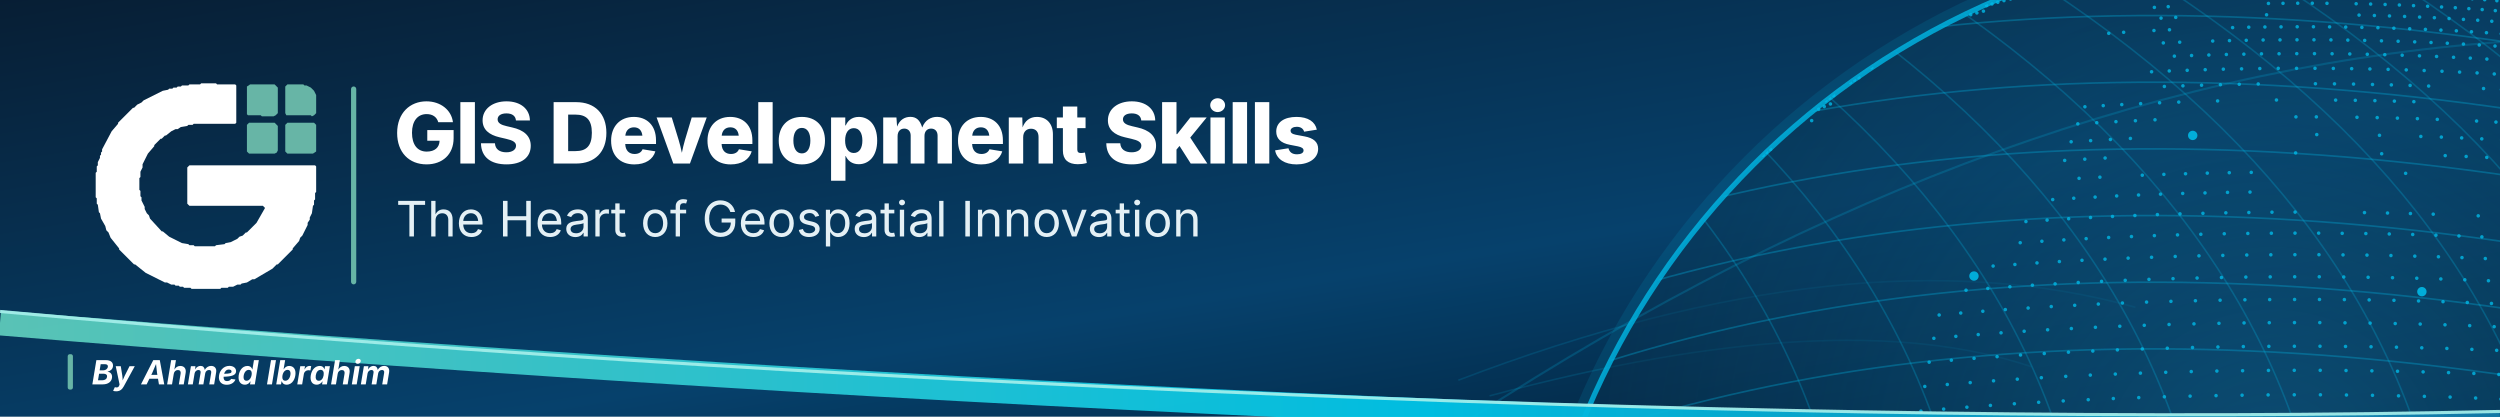
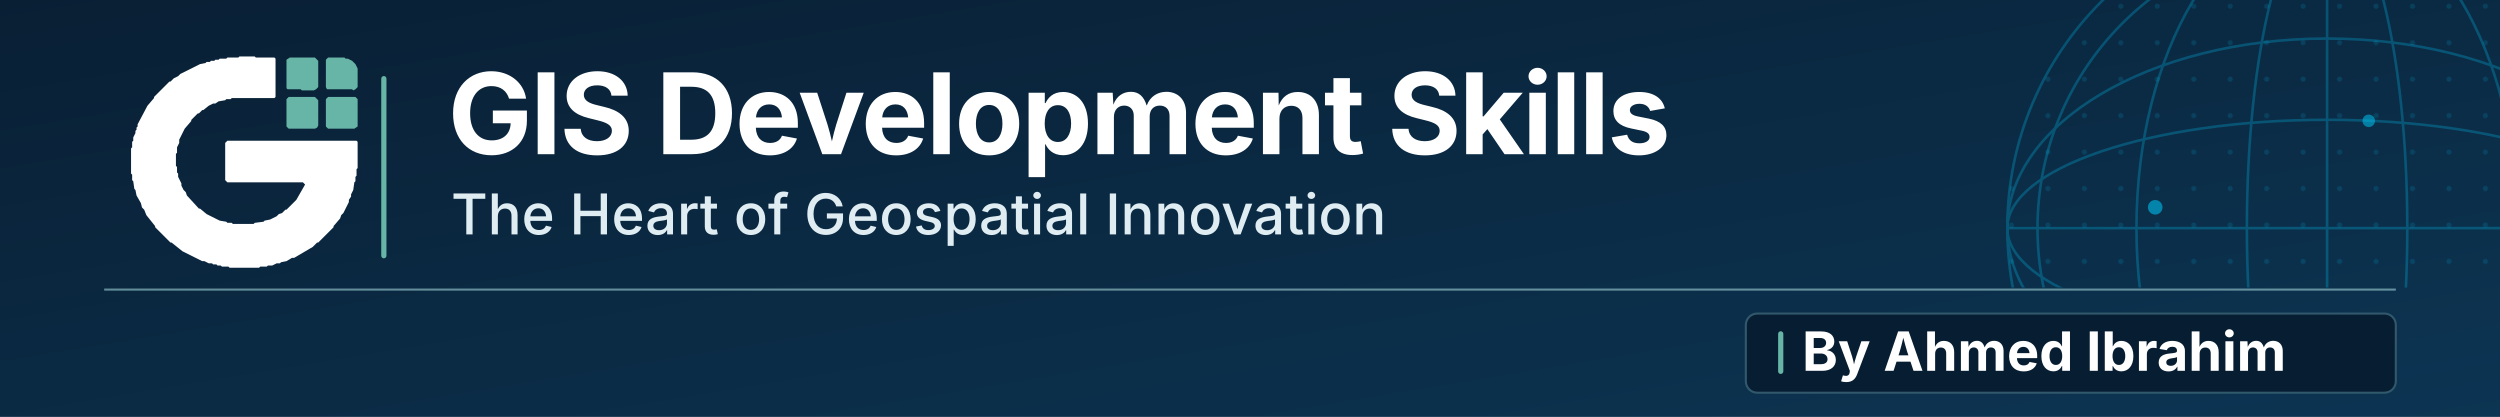
- <svg xmlns="http://www.w3.org/2000/svg" width="2400" height="400" viewBox="0 0 2400 400" role="img" aria-label="GIS Development Skills — dark slim GitHub banner">
+ <svg xmlns="http://www.w3.org/2000/svg" width="2400" height="400" viewBox="0 0 2400 400" role="img" aria-labelledby="banner-title banner-desc">
  <defs>
    <linearGradient id="background" x1="0" y1="0" x2="1" y2="1">
-       <stop offset="0" stop-color="#071E34" />
-       <stop offset=".6" stop-color="#06416C" />
-       <stop offset="1" stop-color="#011B31" />
+       <stop stop-color="#091F34" />
+       <stop offset="1" stop-color="#0C3553" />
    </linearGradient>
-     <linearGradient id="underWave" x1="0" y1="0" x2="1" y2="0">
-       <stop offset="0" stop-color="#5EC9BA" />
-       <stop offset=".57" stop-color="#00C4E7" />
-       <stop offset="1" stop-color="#147AA8" />
-     </linearGradient>
-     <radialGradient id="globeBg" cx="48%" cy="35%" r="69%">
-       <stop offset="0" stop-color="#106391" stop-opacity=".76" />
-       <stop offset="1" stop-color="#011527" stop-opacity=".38" />
-     </radialGradient>
-     <clipPath id="globeClip">
-       <circle cx="2210" cy="685" r="745" />
+     <clipPath id="map-grid">
+       <rect x="1690" width="710" height="276" />
    </clipPath>
+     <pattern id="grid-points" width="35" height="35" patternUnits="userSpaceOnUse">
+       <circle cx="6" cy="6" r="2.5" fill="#00B8E6" />
+     </pattern>
  </defs>
+   <rect width="2400" height="400" fill="#0B2A44" />
  <rect width="2400" height="400" fill="url(#background)" />
-   <g opacity=".15" fill="none" stroke="#00B8E6" stroke-width="1.5">
-     <path d="M 1430 380 Q 1765 290 1950 352" />
-     <path d="M 1400 365 Q 1780 220 2050 295" />
+   <g clip-path="url(#map-grid)" fill="none" stroke="#00B8E6">
+     <circle cx="2234" cy="219" r="307" fill="url(#grid-points)" opacity=".15" stroke="none" />
+     <g opacity=".29" stroke-width="2.5">
+       <circle cx="2234" cy="219" r="307" />
+       <circle cx="2234" cy="219" r="278" />
+       <ellipse cx="2234" cy="219" rx="183" ry="307" />
+       <ellipse cx="2234" cy="219" rx="77" ry="307" />
+       <ellipse cx="2234" cy="219" rx="307" ry="104" />
+       <ellipse cx="2234" cy="219" rx="307" ry="182" />
+       <path d="M 1927,219 H 2541 M 2234,-88 V 526" />
+     </g>
+     <circle cx="2069" cy="199" r="7" fill="#00B8E6" stroke="none" opacity=".62" />
+     <circle cx="2274" cy="116" r="6" fill="#00B8E6" stroke="none" opacity=".58" />
  </g>
-   <circle cx="2210" cy="685" r="745" fill="url(#globeBg)" opacity="0.9" />
-   <g clip-path="url(#globeClip)">
-     <path d="M 1400 80 Q 1970 -165, 2780 55" fill="none" stroke="#00B8E6" stroke-width="1.6" opacity=".32" />
-     <path d="M 1400 144 Q 1970 -101, 2780 119" fill="none" stroke="#00B8E6" stroke-width="1.6" opacity=".32" />
-     <path d="M 1400 208 Q 1970 -37, 2780 183" fill="none" stroke="#00B8E6" stroke-width="1.6" opacity=".32" />
-     <path d="M 1400 272 Q 1970 27, 2780 247" fill="none" stroke="#00B8E6" stroke-width="1.6" opacity=".32" />
-     <path d="M 1400 336 Q 1970 91, 2780 311" fill="none" stroke="#00B8E6" stroke-width="1.6" opacity=".32" />
-     <path d="M 1400 400 Q 1970 155, 2780 375" fill="none" stroke="#00B8E6" stroke-width="1.6" opacity=".32" />
-     <path d="M 1400 464 Q 1970 219, 2780 439" fill="none" stroke="#00B8E6" stroke-width="1.6" opacity=".32" />
-     <path d="M 1400 528 Q 1970 283, 2780 503" fill="none" stroke="#00B8E6" stroke-width="1.6" opacity=".32" />
-     <path d="M 1400 592 Q 1970 347, 2780 567" fill="none" stroke="#00B8E6" stroke-width="1.6" opacity=".32" />
-     <path d="M 1150 -140 Q 2010 240 1700 1040" fill="none" stroke="#00B8E6" stroke-width="1.5" opacity=".25" />
-     <path d="M 1265 -140 Q 2125 240 1815 1040" fill="none" stroke="#00B8E6" stroke-width="1.5" opacity=".25" />
-     <path d="M 1380 -140 Q 2240 240 1930 1040" fill="none" stroke="#00B8E6" stroke-width="1.5" opacity=".25" />
-     <path d="M 1495 -140 Q 2355 240 2045 1040" fill="none" stroke="#00B8E6" stroke-width="1.5" opacity=".25" />
-     <path d="M 1610 -140 Q 2470 240 2160 1040" fill="none" stroke="#00B8E6" stroke-width="1.5" opacity=".25" />
-     <path d="M 1725 -140 Q 2585 240 2275 1040" fill="none" stroke="#00B8E6" stroke-width="1.5" opacity=".25" />
-     <path d="M 1840 -140 Q 2700 240 2390 1040" fill="none" stroke="#00B8E6" stroke-width="1.5" opacity=".25" />
-     <path d="M 1955 -140 Q 2815 240 2505 1040" fill="none" stroke="#00B8E6" stroke-width="1.5" opacity=".25" />
-     <path d="M 2070 -140 Q 2930 240 2620 1040" fill="none" stroke="#00B8E6" stroke-width="1.5" opacity=".25" />
-     <path d="M 2185 -140 Q 3045 240 2735 1040" fill="none" stroke="#00B8E6" stroke-width="1.5" opacity=".25" />
-     <path d="M 2300 -140 Q 3160 240 2850 1040" fill="none" stroke="#00B8E6" stroke-width="1.5" opacity=".25" />
-     <g fill="#00B8E6" opacity="0.8">
-       <circle cx="1860.2" cy="441.1" r="1.7" />
-       <circle cx="1882.8" cy="439.2" r="1.7" />
-       <circle cx="1905.8" cy="437.5" r="1.7" />
-       <circle cx="1929.2" cy="435.9" r="1.7" />
-       <circle cx="1952.9" cy="434.5" r="1.7" />
-       <circle cx="1976.9" cy="433.1" r="1.7" />
-       <circle cx="2001.3" cy="431.9" r="1.7" />
-       <circle cx="2025.8" cy="430.8" r="1.7" />
-       <circle cx="2050.6" cy="429.9" r="1.7" />
-       <circle cx="2075.6" cy="429.1" r="1.7" />
-       <circle cx="2100.7" cy="428.4" r="1.7" />
-       <circle cx="2126.0" cy="427.9" r="1.7" />
-       <circle cx="2151.4" cy="427.5" r="1.7" />
-       <circle cx="2176.9" cy="427.3" r="1.7" />
-       <circle cx="2202.3" cy="427.1" r="1.7" />
-       <circle cx="2227.9" cy="427.2" r="1.7" />
-       <circle cx="2253.3" cy="427.3" r="1.7" />
-       <circle cx="2278.8" cy="427.7" r="1.7" />
-       <circle cx="2304.1" cy="428.1" r="1.7" />
-       <circle cx="2329.3" cy="428.7" r="1.7" />
-       <circle cx="2354.4" cy="429.4" r="1.7" />
-       <circle cx="2379.3" cy="430.3" r="1.7" />
-       <circle cx="2404.0" cy="431.2" r="1.7" />
-       <circle cx="2428.5" cy="432.4" r="1.7" />
-       <circle cx="2452.7" cy="433.6" r="1.7" />
-       <circle cx="1840.9" cy="418.7" r="1.7" />
-       <circle cx="1862.9" cy="416.7" r="1.7" />
-       <circle cx="1885.3" cy="414.9" r="1.7" />
-       <circle cx="1908.1" cy="413.2" r="1.7" />
-       <circle cx="1931.3" cy="411.6" r="1.7" />
-       <circle cx="1954.9" cy="410.2" r="1.7" />
-       <circle cx="1978.7" cy="408.8" r="1.7" />
-       <circle cx="2002.8" cy="407.6" r="1.7" />
-       <circle cx="2027.2" cy="406.6" r="1.7" />
-       <circle cx="2051.8" cy="405.6" r="1.7" />
-       <circle cx="2076.6" cy="404.8" r="1.7" />
-       <circle cx="2101.6" cy="404.2" r="1.7" />
-       <circle cx="2126.7" cy="403.7" r="1.7" />
-       <circle cx="2151.8" cy="403.3" r="1.7" />
-       <circle cx="2177.1" cy="403.0" r="1.7" />
-       <circle cx="2202.4" cy="402.9" r="1.7" />
-       <circle cx="2227.7" cy="402.9" r="1.7" />
-       <circle cx="2253.0" cy="403.1" r="1.7" />
-       <circle cx="2278.2" cy="403.4" r="1.7" />
-       <circle cx="2303.4" cy="403.9" r="1.7" />
-       <circle cx="2328.4" cy="404.4" r="1.7" />
-       <circle cx="2353.3" cy="405.1" r="1.7" />
-       <circle cx="2378.1" cy="406.0" r="1.7" />
-       <circle cx="2402.6" cy="407.0" r="1.7" />
-       <circle cx="2426.9" cy="408.1" r="1.7" />
-       <circle cx="2450.9" cy="409.3" r="1.7" />
-       <circle cx="1844.1" cy="394.7" r="1.7" />
-       <circle cx="1865.9" cy="392.7" r="1.7" />
-       <circle cx="1888.2" cy="390.9" r="1.7" />
-       <circle cx="1910.8" cy="389.2" r="1.7" />
-       <circle cx="1933.8" cy="387.6" r="1.7" />
-       <circle cx="1957.1" cy="386.2" r="1.7" />
-       <circle cx="1980.7" cy="384.9" r="1.7" />
-       <circle cx="2004.7" cy="383.7" r="1.7" />
-       <circle cx="2028.8" cy="382.6" r="1.7" />
-       <circle cx="2053.2" cy="381.7" r="1.7" />
-       <circle cx="2077.8" cy="380.9" r="1.7" />
-       <circle cx="2102.5" cy="380.3" r="1.7" />
-       <circle cx="2127.4" cy="379.8" r="1.7" />
-       <circle cx="2152.4" cy="379.4" r="1.7" />
-       <circle cx="2177.4" cy="379.1" r="1.7" />
-       <circle cx="2202.5" cy="379.0" r="1.7" />
-       <circle cx="2227.6" cy="379.0" r="1.7" />
-       <circle cx="2252.6" cy="379.2" r="1.7" />
-       <circle cx="2277.6" cy="379.5" r="1.7" />
-       <circle cx="2302.6" cy="380.0" r="1.7" />
-       <circle cx="2327.4" cy="380.5" r="1.7" />
-       <circle cx="2352.1" cy="381.2" r="1.7" />
-       <circle cx="2376.6" cy="382.1" r="1.7" />
-       <circle cx="2400.9" cy="383.1" r="1.7" />
-       <circle cx="2424.9" cy="384.2" r="1.7" />
-       <circle cx="2448.7" cy="385.4" r="1.7" />
-       <circle cx="1847.8" cy="371.0" r="1.7" />
-       <circle cx="1869.4" cy="369.1" r="1.7" />
-       <circle cx="1891.4" cy="367.3" r="1.7" />
-       <circle cx="1913.8" cy="365.6" r="1.7" />
-       <circle cx="1936.6" cy="364.0" r="1.7" />
-       <circle cx="1959.7" cy="362.6" r="1.7" />
-       <circle cx="1983.1" cy="361.3" r="1.7" />
-       <circle cx="2006.7" cy="360.1" r="1.7" />
-       <circle cx="2030.7" cy="359.1" r="1.7" />
-       <circle cx="2054.8" cy="358.2" r="1.7" />
-       <circle cx="2079.1" cy="357.4" r="1.7" />
-       <circle cx="2103.6" cy="356.7" r="1.7" />
-       <circle cx="2128.2" cy="356.2" r="1.7" />
-       <circle cx="2152.9" cy="355.9" r="1.7" />
-       <circle cx="2177.7" cy="355.6" r="1.7" />
-       <circle cx="2202.5" cy="355.5" r="1.7" />
-       <circle cx="2227.4" cy="355.5" r="1.7" />
-       <circle cx="2252.2" cy="355.7" r="1.7" />
-       <circle cx="2277.0" cy="356.0" r="1.7" />
-       <circle cx="2301.6" cy="356.4" r="1.7" />
-       <circle cx="2326.2" cy="357.0" r="1.7" />
-       <circle cx="2350.6" cy="357.7" r="1.7" />
-       <circle cx="2374.9" cy="358.5" r="1.7" />
-       <circle cx="2398.9" cy="359.5" r="1.7" />
-       <circle cx="2422.8" cy="360.6" r="1.7" />
-       <circle cx="2446.3" cy="361.8" r="1.7" />
-       <circle cx="1509.8" cy="432.0" r="1.7" />
-       <circle cx="1852.0" cy="347.7" r="1.7" />
-       <circle cx="1873.3" cy="345.8" r="1.7" />
-       <circle cx="1895.1" cy="344.0" r="1.7" />
-       <circle cx="1917.2" cy="342.4" r="1.7" />
-       <circle cx="1939.7" cy="340.8" r="1.7" />
-       <circle cx="1962.5" cy="339.4" r="1.7" />
-       <circle cx="1985.7" cy="338.1" r="1.7" />
-       <circle cx="2009.1" cy="337.0" r="1.7" />
-       <circle cx="2032.7" cy="335.9" r="1.7" />
-       <circle cx="2056.6" cy="335.0" r="1.7" />
-       <circle cx="2080.6" cy="334.3" r="1.7" />
-       <circle cx="2104.8" cy="333.6" r="1.7" />
-       <circle cx="2129.2" cy="333.1" r="1.7" />
-       <circle cx="2153.6" cy="332.7" r="1.7" />
-       <circle cx="2178.1" cy="332.5" r="1.7" />
-       <circle cx="2202.6" cy="332.4" r="1.7" />
-       <circle cx="2227.2" cy="332.4" r="1.7" />
-       <circle cx="2251.7" cy="332.6" r="1.7" />
-       <circle cx="2276.2" cy="332.9" r="1.7" />
-       <circle cx="2300.6" cy="333.3" r="1.7" />
-       <circle cx="2324.9" cy="333.9" r="1.7" />
-       <circle cx="2349.0" cy="334.5" r="1.7" />
-       <circle cx="2373.0" cy="335.4" r="1.7" />
-       <circle cx="2396.8" cy="336.3" r="1.7" />
-       <circle cx="2420.3" cy="337.4" r="1.7" />
-       <circle cx="2443.6" cy="338.6" r="1.7" />
-       <circle cx="1856.5" cy="324.8" r="1.7" />
-       <circle cx="1877.6" cy="322.9" r="1.7" />
-       <circle cx="1899.1" cy="321.2" r="1.7" />
-       <circle cx="1921.0" cy="319.5" r="1.7" />
-       <circle cx="1943.2" cy="318.0" r="1.7" />
-       <circle cx="1965.7" cy="316.6" r="1.7" />
-       <circle cx="1988.5" cy="315.4" r="1.7" />
-       <circle cx="2011.6" cy="314.2" r="1.7" />
-       <circle cx="2035.0" cy="313.2" r="1.7" />
-       <circle cx="2058.5" cy="312.3" r="1.7" />
-       <circle cx="2082.3" cy="311.5" r="1.7" />
-       <circle cx="2106.2" cy="310.9" r="1.7" />
-       <circle cx="2130.2" cy="310.4" r="1.7" />
-       <circle cx="2154.3" cy="310.0" r="1.7" />
-       <circle cx="2178.5" cy="309.8" r="1.7" />
-       <circle cx="2202.7" cy="309.7" r="1.7" />
-       <circle cx="2227.0" cy="309.7" r="1.7" />
-       <circle cx="2251.2" cy="309.9" r="1.7" />
-       <circle cx="2275.3" cy="310.2" r="1.7" />
-       <circle cx="2299.4" cy="310.6" r="1.7" />
-       <circle cx="2323.4" cy="311.1" r="1.7" />
-       <circle cx="2347.2" cy="311.8" r="1.7" />
-       <circle cx="2370.9" cy="312.6" r="1.7" />
-       <circle cx="2394.4" cy="313.6" r="1.7" />
-       <circle cx="2417.6" cy="314.7" r="1.7" />
-       <circle cx="2440.6" cy="315.9" r="1.7" />
-       <circle cx="1861.6" cy="302.4" r="1.7" />
-       <circle cx="1882.3" cy="300.5" r="1.7" />
-       <circle cx="1903.5" cy="298.8" r="1.7" />
-       <circle cx="1925.1" cy="297.2" r="1.7" />
-       <circle cx="1947.0" cy="295.7" r="1.7" />
-       <circle cx="1969.2" cy="294.3" r="1.7" />
-       <circle cx="1991.7" cy="293.1" r="1.7" />
-       <circle cx="2014.4" cy="291.9" r="1.7" />
-       <circle cx="2037.5" cy="290.9" r="1.7" />
-       <circle cx="2060.7" cy="290.0" r="1.7" />
-       <circle cx="2084.1" cy="289.3" r="1.7" />
-       <circle cx="2107.6" cy="288.7" r="1.7" />
-       <circle cx="2131.3" cy="288.2" r="1.7" />
-       <circle cx="2155.1" cy="287.8" r="1.7" />
-       <circle cx="2178.9" cy="287.6" r="1.7" />
-       <circle cx="2202.8" cy="287.5" r="1.7" />
-       <circle cx="2226.7" cy="287.5" r="1.7" />
-       <circle cx="2250.6" cy="287.6" r="1.7" />
-       <circle cx="2274.4" cy="287.9" r="1.7" />
-       <circle cx="2298.2" cy="288.3" r="1.7" />
-       <circle cx="2321.8" cy="288.9" r="1.7" />
-       <circle cx="2345.3" cy="289.6" r="1.7" />
-       <circle cx="2368.6" cy="290.4" r="1.7" />
-       <circle cx="2391.8" cy="291.3" r="1.7" />
-       <circle cx="2414.7" cy="292.4" r="1.7" />
-       <circle cx="2437.4" cy="293.5" r="1.7" />
-       <circle cx="1887.4" cy="278.6" r="1.7" />
-       <circle cx="1908.3" cy="276.9" r="1.7" />
-       <circle cx="1929.5" cy="275.3" r="1.7" />
-       <circle cx="1951.1" cy="273.8" r="1.7" />
-       <circle cx="1972.9" cy="272.5" r="1.7" />
-       <circle cx="1995.1" cy="271.2" r="1.7" />
-       <circle cx="2017.5" cy="270.1" r="1.7" />
-       <circle cx="2040.2" cy="269.1" r="1.7" />
-       <circle cx="2063.0" cy="268.2" r="1.7" />
-       <circle cx="2086.1" cy="267.5" r="1.7" />
-       <circle cx="2109.2" cy="266.9" r="1.7" />
-       <circle cx="2132.6" cy="266.4" r="1.7" />
-       <circle cx="2156.0" cy="266.0" r="1.7" />
-       <circle cx="2179.4" cy="265.8" r="1.7" />
-       <circle cx="2202.9" cy="265.7" r="1.7" />
-       <circle cx="2226.5" cy="265.7" r="1.7" />
-       <circle cx="2250.0" cy="265.9" r="1.7" />
-       <circle cx="2273.4" cy="266.2" r="1.7" />
-       <circle cx="2296.8" cy="266.6" r="1.7" />
-       <circle cx="2320.1" cy="267.1" r="1.7" />
-       <circle cx="2343.2" cy="267.8" r="1.7" />
-       <circle cx="2366.2" cy="268.6" r="1.7" />
-       <circle cx="2388.9" cy="269.5" r="1.7" />
-       <circle cx="2411.5" cy="270.5" r="1.7" />
-       <circle cx="2433.8" cy="271.7" r="1.7" />
-       <circle cx="1913.4" cy="255.4" r="1.7" />
-       <circle cx="1934.3" cy="253.9" r="1.7" />
-       <circle cx="1955.5" cy="252.4" r="1.7" />
-       <circle cx="1977.0" cy="251.1" r="1.7" />
-       <circle cx="1998.7" cy="249.9" r="1.7" />
-       <circle cx="2020.8" cy="248.8" r="1.7" />
-       <circle cx="2043.0" cy="247.8" r="1.7" />
-       <circle cx="2065.5" cy="247.0" r="1.7" />
-       <circle cx="2088.2" cy="246.2" r="1.7" />
-       <circle cx="2111.0" cy="245.6" r="1.7" />
-       <circle cx="2133.9" cy="245.2" r="1.7" />
-       <circle cx="2156.9" cy="244.8" r="1.7" />
-       <circle cx="2180.0" cy="244.6" r="1.7" />
-       <circle cx="2203.1" cy="244.5" r="1.7" />
-       <circle cx="2226.2" cy="244.5" r="1.7" />
-       <circle cx="2249.3" cy="244.7" r="1.7" />
-       <circle cx="2272.3" cy="244.9" r="1.7" />
-       <circle cx="2295.3" cy="245.3" r="1.7" />
-       <circle cx="2318.2" cy="245.9" r="1.7" />
-       <circle cx="2340.9" cy="246.5" r="1.7" />
-       <circle cx="2363.5" cy="247.3" r="1.7" />
-       <circle cx="2385.9" cy="248.2" r="1.7" />
-       <circle cx="2408.1" cy="249.2" r="1.7" />
-       <circle cx="2451.7" cy="251.6" r="1.7" />
-       <circle cx="1939.4" cy="233.0" r="1.7" />
-       <circle cx="1960.2" cy="231.6" r="1.7" />
-       <circle cx="1981.3" cy="230.3" r="1.7" />
-       <circle cx="2002.7" cy="229.1" r="1.7" />
-       <circle cx="2024.3" cy="228.0" r="1.7" />
-       <circle cx="2046.2" cy="227.1" r="1.7" />
-       <circle cx="2068.2" cy="226.2" r="1.7" />
-       <circle cx="2090.4" cy="225.5" r="1.7" />
-       <circle cx="2112.8" cy="224.9" r="1.7" />
-       <circle cx="2135.3" cy="224.4" r="1.7" />
-       <circle cx="2157.9" cy="224.1" r="1.7" />
-       <circle cx="2180.5" cy="223.9" r="1.7" />
-       <circle cx="2203.2" cy="223.8" r="1.7" />
-       <circle cx="2225.9" cy="223.8" r="1.7" />
-       <circle cx="2248.5" cy="224.0" r="1.7" />
-       <circle cx="2271.2" cy="224.2" r="1.7" />
-       <circle cx="2293.7" cy="224.6" r="1.7" />
-       <circle cx="2316.2" cy="225.1" r="1.7" />
-       <circle cx="2338.5" cy="225.8" r="1.7" />
-       <circle cx="2360.6" cy="226.5" r="1.7" />
-       <circle cx="2382.6" cy="227.4" r="1.7" />
-       <circle cx="2404.4" cy="228.4" r="1.7" />
-       <circle cx="2425.9" cy="229.5" r="1.7" />
-       <circle cx="2447.2" cy="230.8" r="1.7" />
-       <circle cx="1944.9" cy="212.7" r="1.7" />
-       <circle cx="1965.2" cy="211.3" r="1.7" />
-       <circle cx="1985.9" cy="210.0" r="1.7" />
-       <circle cx="2006.9" cy="208.8" r="1.7" />
-       <circle cx="2028.0" cy="207.8" r="1.7" />
-       <circle cx="2049.5" cy="206.9" r="1.7" />
-       <circle cx="2071.1" cy="206.0" r="1.7" />
-       <circle cx="2092.8" cy="205.3" r="1.7" />
-       <circle cx="2114.8" cy="204.8" r="1.7" />
-       <circle cx="2136.8" cy="204.3" r="1.7" />
-       <circle cx="2158.9" cy="204.0" r="1.7" />
-       <circle cx="2181.1" cy="203.7" r="1.7" />
-       <circle cx="2203.3" cy="203.6" r="1.7" />
-       <circle cx="2269.9" cy="204.1" r="1.7" />
-       <circle cx="2292.0" cy="204.5" r="1.7" />
-       <circle cx="2314.0" cy="205.0" r="1.7" />
-       <circle cx="2335.9" cy="205.6" r="1.7" />
-       <circle cx="2379.1" cy="207.2" r="1.7" />
-       <circle cx="2421.6" cy="209.3" r="1.7" />
-       <circle cx="2442.4" cy="210.5" r="1.7" />
-       <circle cx="1970.6" cy="191.6" r="1.7" />
-       <circle cx="1990.8" cy="190.3" r="1.7" />
-       <circle cx="2011.3" cy="189.2" r="1.7" />
-       <circle cx="2032.0" cy="188.1" r="1.7" />
-       <circle cx="2053.0" cy="187.2" r="1.7" />
-       <circle cx="2074.1" cy="186.4" r="1.7" />
-       <circle cx="2095.4" cy="185.7" r="1.7" />
-       <circle cx="2116.8" cy="185.2" r="1.7" />
-       <circle cx="2138.4" cy="184.7" r="1.7" />
-       <circle cx="2160.0" cy="184.4" r="1.7" />
-       <circle cx="2437.3" cy="190.8" r="1.7" />
-       <circle cx="2457.4" cy="192.1" r="1.7" />
-       <circle cx="1995.9" cy="171.2" r="1.7" />
-       <circle cx="2015.9" cy="170.1" r="1.7" />
-       <circle cx="2056.6" cy="168.2" r="1.7" />
-       <circle cx="2077.3" cy="167.4" r="1.7" />
-       <circle cx="2098.1" cy="166.8" r="1.7" />
-       <circle cx="2119.0" cy="166.2" r="1.7" />
-       <circle cx="2140.1" cy="165.8" r="1.7" />
-       <circle cx="2161.2" cy="165.5" r="1.7" />
-       <circle cx="2309.4" cy="166.4" r="1.7" />
-       <circle cx="2432.0" cy="171.7" r="1.7" />
-       <circle cx="2451.6" cy="173.0" r="1.7" />
-       <circle cx="1982.1" cy="154.0" r="1.7" />
-       <circle cx="2001.4" cy="152.8" r="1.7" />
-       <circle cx="2020.9" cy="151.7" r="1.7" />
-       <circle cx="2203.8" cy="146.8" r="1.7" />
-       <circle cx="2286.4" cy="147.6" r="1.7" />
-       <circle cx="2347.4" cy="149.4" r="1.7" />
-       <circle cx="2367.5" cy="150.2" r="1.7" />
-       <circle cx="2387.3" cy="151.1" r="1.7" />
-       <circle cx="2407.0" cy="152.1" r="1.7" />
-       <circle cx="2426.4" cy="153.2" r="1.7" />
-       <circle cx="2445.5" cy="154.5" r="1.7" />
-       <circle cx="1988.3" cy="136.1" r="1.7" />
-       <circle cx="2007.0" cy="135.0" r="1.7" />
-       <circle cx="2026.0" cy="133.9" r="1.7" />
-       <circle cx="2045.2" cy="132.9" r="1.7" />
-       <circle cx="2224.1" cy="129.2" r="1.7" />
-       <circle cx="2284.3" cy="129.9" r="1.7" />
-       <circle cx="2324.0" cy="131.0" r="1.7" />
-       <circle cx="2343.7" cy="131.6" r="1.7" />
-       <circle cx="2363.2" cy="132.4" r="1.7" />
-       <circle cx="2382.5" cy="133.3" r="1.7" />
-       <circle cx="2401.6" cy="134.3" r="1.7" />
-       <circle cx="2420.5" cy="135.4" r="1.7" />
-       <circle cx="2439.1" cy="136.6" r="1.7" />
-       <circle cx="2457.5" cy="137.9" r="1.7" />
-       <circle cx="1994.7" cy="118.9" r="1.7" />
-       <circle cx="2012.9" cy="117.8" r="1.7" />
-       <circle cx="2031.3" cy="116.8" r="1.7" />
-       <circle cx="2050.0" cy="115.9" r="1.7" />
-       <circle cx="2068.8" cy="115.0" r="1.7" />
-       <circle cx="2204.1" cy="112.2" r="1.7" />
-       <circle cx="2223.7" cy="112.2" r="1.7" />
-       <circle cx="2262.7" cy="112.6" r="1.7" />
-       <circle cx="2282.1" cy="112.9" r="1.7" />
-       <circle cx="2301.5" cy="113.4" r="1.7" />
-       <circle cx="2320.7" cy="113.9" r="1.7" />
-       <circle cx="2339.8" cy="114.6" r="1.7" />
-       <circle cx="2377.5" cy="116.2" r="1.7" />
-       <circle cx="2396.1" cy="117.2" r="1.7" />
-       <circle cx="2414.4" cy="118.3" r="1.7" />
-       <circle cx="2001.5" cy="102.5" r="1.7" />
-       <circle cx="2019.1" cy="101.4" r="1.7" />
-       <circle cx="2036.9" cy="100.4" r="1.7" />
-       <circle cx="2055.0" cy="99.5" r="1.7" />
-       <circle cx="2073.2" cy="98.7" r="1.7" />
-       <circle cx="2091.6" cy="98.0" r="1.7" />
-       <circle cx="2128.9" cy="96.9" r="1.7" />
-       <circle cx="2185.4" cy="96.0" r="1.7" />
-       <circle cx="2242.2" cy="96.1" r="1.7" />
-       <circle cx="2261.1" cy="96.3" r="1.7" />
-       <circle cx="2279.9" cy="96.6" r="1.7" />
-       <circle cx="2298.6" cy="97.1" r="1.7" />
-       <circle cx="2317.3" cy="97.6" r="1.7" />
-       <circle cx="2442.8" cy="104.1" r="1.7" />
-       <circle cx="2459.7" cy="105.5" r="1.7" />
-       <circle cx="1692.6" cy="149.0" r="1.7" />
-       <circle cx="1695.9" cy="146.2" r="1.7" />
-       <circle cx="1699.8" cy="143.4" r="1.7" />
-       <circle cx="2077.8" cy="83.0" r="1.7" />
-       <circle cx="2095.6" cy="82.4" r="1.7" />
-       <circle cx="2113.5" cy="81.8" r="1.7" />
-       <circle cx="2131.6" cy="81.3" r="1.7" />
-       <circle cx="2149.7" cy="80.9" r="1.7" />
-       <circle cx="2167.9" cy="80.6" r="1.7" />
-       <circle cx="2222.8" cy="80.4" r="1.7" />
-       <circle cx="2241.1" cy="80.5" r="1.7" />
-       <circle cx="2259.4" cy="80.7" r="1.7" />
-       <circle cx="2277.6" cy="81.1" r="1.7" />
-       <circle cx="2295.7" cy="81.5" r="1.7" />
-       <circle cx="2313.7" cy="82.0" r="1.7" />
-       <circle cx="2331.5" cy="82.6" r="1.7" />
-       <circle cx="2384.2" cy="85.0" r="1.7" />
-       <circle cx="2401.4" cy="86.0" r="1.7" />
-       <circle cx="2418.3" cy="87.1" r="1.7" />
-       <circle cx="2435.0" cy="88.3" r="1.7" />
-       <circle cx="2451.4" cy="89.6" r="1.7" />
-       <circle cx="1739.2" cy="115.8" r="1.7" />
-       <circle cx="2065.5" cy="68.9" r="1.7" />
-       <circle cx="2082.5" cy="68.1" r="1.7" />
-       <circle cx="2099.7" cy="67.5" r="1.7" />
-       <circle cx="2117.0" cy="66.9" r="1.7" />
-       <circle cx="2134.4" cy="66.4" r="1.7" />
-       <circle cx="2151.9" cy="66.1" r="1.7" />
-       <circle cx="2169.4" cy="65.8" r="1.7" />
-       <circle cx="2187.1" cy="65.6" r="1.7" />
-       <circle cx="2204.7" cy="65.6" r="1.7" />
-       <circle cx="2222.4" cy="65.6" r="1.7" />
-       <circle cx="2240.0" cy="65.7" r="1.7" />
-       <circle cx="2257.6" cy="65.9" r="1.7" />
-       <circle cx="2275.1" cy="66.2" r="1.7" />
-       <circle cx="2292.6" cy="66.6" r="1.7" />
-       <circle cx="2310.0" cy="67.1" r="1.7" />
-       <circle cx="2327.2" cy="67.7" r="1.7" />
-       <circle cx="2344.3" cy="68.4" r="1.7" />
-       <circle cx="2361.2" cy="69.2" r="1.7" />
-       <circle cx="2378.0" cy="70.0" r="1.7" />
-       <circle cx="2394.5" cy="71.0" r="1.7" />
-       <circle cx="2410.8" cy="72.1" r="1.7" />
-       <circle cx="2426.9" cy="73.2" r="1.7" />
-       <circle cx="2442.7" cy="74.4" r="1.7" />
-       <circle cx="2458.3" cy="75.7" r="1.7" />
-       <circle cx="1745.9" cy="104.8" r="1.7" />
-       <circle cx="1751.3" cy="102.3" r="1.7" />
-       <circle cx="1757.2" cy="99.8" r="1.7" />
-       <circle cx="2087.4" cy="53.9" r="1.7" />
-       <circle cx="2103.9" cy="53.3" r="1.7" />
-       <circle cx="2120.5" cy="52.8" r="1.7" />
-       <circle cx="2137.3" cy="52.3" r="1.7" />
-       <circle cx="2154.1" cy="52.0" r="1.7" />
-       <circle cx="2171.0" cy="51.7" r="1.7" />
-       <circle cx="2187.9" cy="51.6" r="1.7" />
-       <circle cx="2204.9" cy="51.5" r="1.7" />
-       <circle cx="2221.9" cy="51.5" r="1.7" />
-       <circle cx="2238.8" cy="51.6" r="1.7" />
-       <circle cx="2255.8" cy="51.8" r="1.7" />
-       <circle cx="2272.6" cy="52.1" r="1.7" />
-       <circle cx="2289.4" cy="52.5" r="1.7" />
-       <circle cx="2306.1" cy="53.0" r="1.7" />
-       <circle cx="2322.7" cy="53.6" r="1.7" />
-       <circle cx="2339.1" cy="54.2" r="1.7" />
-       <circle cx="2355.4" cy="55.0" r="1.7" />
-       <circle cx="2371.5" cy="55.8" r="1.7" />
-       <circle cx="2387.4" cy="56.7" r="1.7" />
-       <circle cx="2403.1" cy="57.7" r="1.7" />
-       <circle cx="2418.6" cy="58.8" r="1.7" />
-       <circle cx="2433.8" cy="60.0" r="1.7" />
-       <circle cx="2448.7" cy="61.3" r="1.7" />
-       <circle cx="1752.9" cy="96.7" r="1.7" />
-       <circle cx="1756.4" cy="94.2" r="1.7" />
-       <circle cx="1760.4" cy="91.8" r="1.7" />
-       <circle cx="2076.8" cy="41.2" r="1.7" />
-       <circle cx="2092.5" cy="40.5" r="1.7" />
-       <circle cx="2124.2" cy="39.4" r="1.7" />
-       <circle cx="2140.3" cy="39.0" r="1.7" />
-       <circle cx="2156.4" cy="38.7" r="1.7" />
-       <circle cx="2172.6" cy="38.4" r="1.7" />
-       <circle cx="2188.8" cy="38.3" r="1.7" />
-       <circle cx="2205.1" cy="38.2" r="1.7" />
-       <circle cx="2221.4" cy="38.2" r="1.7" />
-       <circle cx="2237.7" cy="38.3" r="1.7" />
-       <circle cx="2253.9" cy="38.5" r="1.7" />
-       <circle cx="2270.1" cy="38.8" r="1.7" />
-       <circle cx="2286.2" cy="39.2" r="1.7" />
-       <circle cx="2302.2" cy="39.6" r="1.7" />
-       <circle cx="2318.1" cy="40.2" r="1.7" />
-       <circle cx="2333.8" cy="40.8" r="1.7" />
-       <circle cx="2349.4" cy="41.5" r="1.7" />
-       <circle cx="2364.9" cy="42.3" r="1.7" />
-       <circle cx="2380.1" cy="43.2" r="1.7" />
-       <circle cx="2395.2" cy="44.2" r="1.7" />
-       <circle cx="2410.0" cy="45.2" r="1.7" />
-       <circle cx="2424.6" cy="46.4" r="1.7" />
-       <circle cx="2438.9" cy="47.6" r="1.7" />
-       <circle cx="2453.0" cy="48.9" r="1.7" />
-       <circle cx="1776.4" cy="79.3" r="1.7" />
-       <circle cx="1780.3" cy="76.9" r="1.7" />
-       <circle cx="1784.6" cy="74.6" r="1.7" />
-       <circle cx="2024.4" cy="32.0" r="1.7" />
-       <circle cx="2038.7" cy="31.0" r="1.7" />
-       <circle cx="2067.8" cy="29.3" r="1.7" />
-       <circle cx="2082.7" cy="28.6" r="1.7" />
-       <circle cx="2143.3" cy="26.5" r="1.7" />
-       <circle cx="2158.8" cy="26.1" r="1.7" />
-       <circle cx="2174.3" cy="25.9" r="1.7" />
-       <circle cx="2189.8" cy="25.8" r="1.7" />
-       <circle cx="2205.3" cy="25.7" r="1.7" />
-       <circle cx="2220.9" cy="25.7" r="1.7" />
-       <circle cx="2236.4" cy="25.8" r="1.7" />
-       <circle cx="2251.9" cy="26.0" r="1.7" />
-       <circle cx="2267.4" cy="26.3" r="1.7" />
-       <circle cx="2282.8" cy="26.6" r="1.7" />
-       <circle cx="2298.1" cy="27.1" r="1.7" />
-       <circle cx="2313.3" cy="27.6" r="1.7" />
-       <circle cx="2328.4" cy="28.2" r="1.7" />
-       <circle cx="2343.3" cy="28.9" r="1.7" />
-       <circle cx="2358.1" cy="29.6" r="1.7" />
-       <circle cx="2372.6" cy="30.5" r="1.7" />
-       <circle cx="2387.0" cy="31.4" r="1.7" />
-       <circle cx="2401.2" cy="32.4" r="1.7" />
-       <circle cx="2415.1" cy="33.5" r="1.7" />
-       <circle cx="2428.8" cy="34.7" r="1.7" />
-       <circle cx="2442.2" cy="35.9" r="1.7" />
-       <circle cx="2455.4" cy="37.2" r="1.7" />
-       <circle cx="1796.9" cy="65.0" r="1.7" />
-       <circle cx="2074.6" cy="17.4" r="1.7" />
-       <circle cx="2088.7" cy="16.7" r="1.7" />
-       <circle cx="2175.9" cy="14.2" r="1.7" />
-       <circle cx="2264.7" cy="14.5" r="1.7" />
-       <circle cx="2279.4" cy="14.9" r="1.7" />
-       <circle cx="2293.9" cy="15.3" r="1.7" />
-       <circle cx="2308.4" cy="15.8" r="1.7" />
-       <circle cx="2322.8" cy="16.4" r="1.7" />
-       <circle cx="2337.0" cy="17.0" r="1.7" />
-       <circle cx="2351.1" cy="17.8" r="1.7" />
-       <circle cx="2364.9" cy="18.6" r="1.7" />
-       <circle cx="2378.6" cy="19.4" r="1.7" />
-       <circle cx="2392.1" cy="20.4" r="1.7" />
-       <circle cx="2405.4" cy="21.4" r="1.7" />
-       <circle cx="2418.5" cy="22.5" r="1.7" />
-       <circle cx="2431.2" cy="23.7" r="1.7" />
-       <circle cx="2443.8" cy="25.0" r="1.7" />
-       <circle cx="2456.0" cy="26.3" r="1.7" />
-       <circle cx="2068.2" cy="7.1" r="1.7" />
-       <circle cx="2081.5" cy="6.4" r="1.7" />
-       <circle cx="2177.7" cy="3.3" r="1.7" />
-       <circle cx="2191.7" cy="3.2" r="1.7" />
-       <circle cx="2205.8" cy="3.1" r="1.7" />
-       <circle cx="2219.8" cy="3.1" r="1.7" />
-       <circle cx="2233.9" cy="3.2" r="1.7" />
-       <circle cx="2261.9" cy="3.6" r="1.7" />
-       <circle cx="2275.8" cy="3.9" r="1.7" />
-       <circle cx="2289.7" cy="4.3" r="1.7" />
-       <circle cx="2303.4" cy="4.8" r="1.7" />
-       <circle cx="2317.0" cy="5.4" r="1.7" />
-       <circle cx="2330.5" cy="6.0" r="1.7" />
-       <circle cx="2343.9" cy="6.7" r="1.7" />
-       <circle cx="2357.1" cy="7.4" r="1.7" />
-       <circle cx="2370.1" cy="8.3" r="1.7" />
-       <circle cx="2382.9" cy="9.2" r="1.7" />
-       <circle cx="2395.5" cy="10.2" r="1.7" />
-       <circle cx="2407.8" cy="11.2" r="1.7" />
-       <circle cx="2420.0" cy="12.3" r="1.7" />
-       <circle cx="2431.9" cy="13.5" r="1.7" />
-       <circle cx="2443.5" cy="14.7" r="1.7" />
-       <circle cx="2454.8" cy="16.1" r="1.7" />
-       <circle cx="2153.0" cy="-6.3" r="1.7" />
-       <circle cx="2166.2" cy="-6.6" r="1.7" />
-       <circle cx="2192.7" cy="-6.9" r="1.7" />
-       <circle cx="2206.0" cy="-7.0" r="1.7" />
-       <circle cx="2219.3" cy="-6.9" r="1.7" />
-       <circle cx="2272.2" cy="-6.2" r="1.7" />
-       <circle cx="2285.3" cy="-5.8" r="1.7" />
-       <circle cx="2298.3" cy="-5.3" r="1.7" />
-       <circle cx="2311.2" cy="-4.8" r="1.7" />
-       <circle cx="2323.9" cy="-4.2" r="1.7" />
-       <circle cx="2336.5" cy="-3.6" r="1.7" />
-       <circle cx="2349.0" cy="-2.9" r="1.7" />
-       <circle cx="2361.3" cy="-2.1" r="1.7" />
-       <circle cx="2373.4" cy="-1.2" r="1.7" />
-       <circle cx="2385.3" cy="-0.3" r="1.7" />
-       <circle cx="2397.0" cy="0.7" r="1.7" />
-       <circle cx="2408.5" cy="1.8" r="1.7" />
-       <circle cx="2419.7" cy="2.9" r="1.7" />
-       <circle cx="2430.7" cy="4.1" r="1.7" />
-       <circle cx="2441.4" cy="5.3" r="1.7" />
-       <circle cx="2451.8" cy="6.6" r="1.7" />
-       <circle cx="1891.9" cy="14.1" r="1.7" />
-       <circle cx="1897.8" cy="12.4" r="1.7" />
-       <circle cx="1904.1" cy="10.7" r="1.7" />
-       <circle cx="2156.4" cy="-15.5" r="1.7" />
-       <circle cx="2168.8" cy="-15.8" r="1.7" />
-       <circle cx="2181.3" cy="-16.0" r="1.7" />
-       <circle cx="2193.7" cy="-16.1" r="1.7" />
-       <circle cx="2206.2" cy="-16.2" r="1.7" />
-       <circle cx="2218.8" cy="-16.2" r="1.7" />
-       <circle cx="2256.2" cy="-15.7" r="1.7" />
-       <circle cx="2268.5" cy="-15.4" r="1.7" />
-       <circle cx="2280.8" cy="-15.1" r="1.7" />
-       <circle cx="2317.2" cy="-13.6" r="1.7" />
-       <circle cx="2329.0" cy="-13.0" r="1.7" />
-       <circle cx="2340.7" cy="-12.3" r="1.7" />
-       <circle cx="2352.3" cy="-11.6" r="1.7" />
-       <circle cx="2363.7" cy="-10.8" r="1.7" />
-       <circle cx="2374.9" cy="-9.9" r="1.7" />
-       <circle cx="2385.9" cy="-9.0" r="1.7" />
-       <circle cx="2396.7" cy="-8.0" r="1.7" />
-       <circle cx="2407.3" cy="-6.9" r="1.7" />
-       <circle cx="2417.6" cy="-5.8" r="1.7" />
-       <circle cx="2427.6" cy="-4.7" r="1.7" />
-       <circle cx="2437.4" cy="-3.4" r="1.7" />
-       <circle cx="2447.0" cy="-2.2" r="1.7" />
-       <circle cx="2456.2" cy="-0.8" r="1.7" />
-       <circle cx="1907.1" cy="5.4" r="1.7" />
-       <circle cx="1912.3" cy="3.8" r="1.7" />
-       <circle cx="1917.9" cy="2.2" r="1.7" />
-       <circle cx="1923.8" cy="0.6" r="1.7" />
-       <circle cx="1930.1" cy="-1.0" r="1.7" />
-       <circle cx="2183.1" cy="-24.4" r="1.7" />
-       <circle cx="2194.8" cy="-24.5" r="1.7" />
-       <circle cx="2206.5" cy="-24.5" r="1.7" />
-       <circle cx="2218.2" cy="-24.5" r="1.7" />
-       <circle cx="2229.9" cy="-24.4" r="1.7" />
-       <circle cx="2253.2" cy="-24.1" r="1.7" />
-       <circle cx="2264.8" cy="-23.8" r="1.7" />
-       <circle cx="2276.3" cy="-23.5" r="1.7" />
-       <circle cx="2287.7" cy="-23.1" r="1.7" />
-       <circle cx="2299.0" cy="-22.7" r="1.7" />
-       <circle cx="2310.3" cy="-22.1" r="1.7" />
-       <circle cx="2321.4" cy="-21.6" r="1.7" />
-       <circle cx="2332.4" cy="-20.9" r="1.7" />
-       <circle cx="2343.2" cy="-20.2" r="1.7" />
-       <circle cx="2353.8" cy="-19.5" r="1.7" />
-       <circle cx="2364.3" cy="-18.7" r="1.7" />
-       <circle cx="2374.6" cy="-17.8" r="1.7" />
-       <circle cx="2384.7" cy="-16.9" r="1.7" />
-       <circle cx="2394.6" cy="-15.9" r="1.7" />
-       <circle cx="2404.2" cy="-14.8" r="1.7" />
-       <circle cx="2413.7" cy="-13.8" r="1.7" />
-       <circle cx="2422.8" cy="-12.6" r="1.7" />
-       <circle cx="2431.8" cy="-11.4" r="1.7" />
-       <circle cx="2440.4" cy="-10.2" r="1.7" />
-       <circle cx="2448.8" cy="-8.9" r="1.7" />
-       <circle cx="2456.8" cy="-7.6" r="1.7" />
-       <circle cx="1923.8" cy="-2.6" r="1.7" />
-       <circle cx="1928.2" cy="-4.2" r="1.7" />
-       <circle cx="1933.1" cy="-5.7" r="1.7" />
-       <circle cx="1938.3" cy="-7.2" r="1.7" />
-       <circle cx="1943.8" cy="-8.7" r="1.7" />
-       <circle cx="1949.6" cy="-10.1" r="1.7" />
-       <circle cx="2024.0" cy="-22.4" r="1.7" />
-       <circle cx="2032.9" cy="-23.4" r="1.7" />
-       <circle cx="2042.0" cy="-24.3" r="1.7" />
-       <circle cx="2051.2" cy="-25.2" r="1.7" />
-       <circle cx="2206.7" cy="-32.0" r="1.7" />
-       <circle cx="2217.6" cy="-32.0" r="1.7" />
-       <circle cx="2228.5" cy="-31.9" r="1.7" />
-       <circle cx="2239.4" cy="-31.8" r="1.7" />
-       <circle cx="2271.6" cy="-31.1" r="1.7" />
-       <circle cx="2282.3" cy="-30.7" r="1.7" />
-       <circle cx="2292.8" cy="-30.3" r="1.7" />
-       <circle cx="2303.3" cy="-29.8" r="1.7" />
-       <circle cx="2313.6" cy="-29.3" r="1.7" />
-       <circle cx="2343.8" cy="-27.3" r="1.7" />
-       <circle cx="2353.5" cy="-26.6" r="1.7" />
-       <circle cx="2363.1" cy="-25.7" r="1.7" />
-       <circle cx="2372.5" cy="-24.9" r="1.7" />
-       <circle cx="2381.7" cy="-24.0" r="1.7" />
-       <circle cx="2390.7" cy="-23.0" r="1.7" />
-       <circle cx="2399.4" cy="-22.0" r="1.7" />
-       <circle cx="2408.0" cy="-20.9" r="1.7" />
-       <circle cx="2416.3" cy="-19.8" r="1.7" />
-       <circle cx="2424.3" cy="-18.7" r="1.7" />
-       <circle cx="2432.1" cy="-17.5" r="1.7" />
-       <circle cx="2439.6" cy="-16.3" r="1.7" />
-       <circle cx="2446.8" cy="-15.0" r="1.7" />
-       <circle cx="2453.8" cy="-13.7" r="1.7" />
-       <circle cx="1945.6" cy="-11.5" r="1.7" />
-       <circle cx="1949.7" cy="-12.9" r="1.7" />
-       <circle cx="1954.2" cy="-14.3" r="1.7" />
-       <circle cx="1959.0" cy="-15.7" r="1.7" />
-       <circle cx="1964.1" cy="-17.1" r="1.7" />
-       <circle cx="1969.5" cy="-18.4" r="1.7" />
-       <circle cx="1975.2" cy="-19.7" r="1.7" />
-       <circle cx="1981.1" cy="-21.0" r="1.7" />
-       <circle cx="1987.4" cy="-22.2" r="1.7" />
-       <circle cx="1993.9" cy="-23.4" r="1.7" />
-       <circle cx="2217.0" cy="-38.6" r="1.7" />
-       <circle cx="2227.1" cy="-38.6" r="1.7" />
-       <circle cx="2237.1" cy="-38.4" r="1.7" />
-       <circle cx="2247.1" cy="-38.3" r="1.7" />
-       <circle cx="2257.1" cy="-38.0" r="1.7" />
-       <circle cx="2266.9" cy="-37.8" r="1.7" />
-       <circle cx="2276.8" cy="-37.4" r="1.7" />
-       <circle cx="2286.5" cy="-37.0" r="1.7" />
-       <circle cx="2296.2" cy="-36.6" r="1.7" />
-       <circle cx="2305.7" cy="-36.1" r="1.7" />
-       <circle cx="2315.1" cy="-35.5" r="1.7" />
-       <circle cx="2324.4" cy="-34.9" r="1.7" />
-       <circle cx="2333.6" cy="-34.3" r="1.7" />
-       <circle cx="2351.4" cy="-32.8" r="1.7" />
-       <circle cx="2368.6" cy="-31.2" r="1.7" />
-       <circle cx="2376.9" cy="-30.3" r="1.7" />
-       <circle cx="2385.0" cy="-29.4" r="1.7" />
-       <circle cx="2392.9" cy="-28.4" r="1.7" />
-       <circle cx="2400.5" cy="-27.4" r="1.7" />
-       <circle cx="2407.9" cy="-26.3" r="1.7" />
-       <circle cx="2415.1" cy="-25.2" r="1.7" />
-       <circle cx="2422.1" cy="-24.1" r="1.7" />
-       <circle cx="2428.7" cy="-22.9" r="1.7" />
-       <circle cx="2435.2" cy="-21.7" r="1.7" />
-       <circle cx="2441.3" cy="-20.5" r="1.7" />
-       <circle cx="2447.1" cy="-19.2" r="1.7" />
-       <circle cx="2458.0" cy="-16.5" r="1.7" />
-       <circle cx="1971.6" cy="-20.8" r="1.7" />
-       <circle cx="1975.7" cy="-22.1" r="1.7" />
-       <circle cx="1980.0" cy="-23.4" r="1.7" />
-       <circle cx="1984.7" cy="-24.6" r="1.7" />
-       <circle cx="1989.6" cy="-25.8" r="1.7" />
-       <circle cx="1994.8" cy="-27.0" r="1.7" />
-       <circle cx="2000.3" cy="-28.2" r="1.7" />
-       <circle cx="2006.0" cy="-29.3" r="1.7" />
-       <circle cx="2012.0" cy="-30.4" r="1.7" />
-       <circle cx="2018.2" cy="-31.5" r="1.7" />
-       <circle cx="2024.7" cy="-32.5" r="1.7" />
-       <circle cx="2031.3" cy="-33.5" r="1.7" />
-       <circle cx="2038.2" cy="-34.4" r="1.7" />
-       <circle cx="2225.7" cy="-44.3" r="1.7" />
-       <circle cx="2234.8" cy="-44.2" r="1.7" />
-       <circle cx="2244.0" cy="-44.0" r="1.7" />
-       <circle cx="2253.1" cy="-43.8" r="1.7" />
-       <circle cx="2262.2" cy="-43.6" r="1.7" />
-       <circle cx="2280.1" cy="-42.9" r="1.7" />
-       <circle cx="2288.9" cy="-42.5" r="1.7" />
-       <circle cx="2297.7" cy="-42.0" r="1.7" />
-       <circle cx="2404.3" cy="-31.0" r="1.7" />
-       <circle cx="2410.4" cy="-30.0" r="1.7" />
-       <circle cx="2421.9" cy="-27.7" r="1.7" />
-       <circle cx="2427.3" cy="-26.5" r="1.7" />
-       <circle cx="2432.4" cy="-25.3" r="1.7" />
-       <circle cx="2437.2" cy="-24.1" r="1.7" />
-       <circle cx="2441.7" cy="-22.9" r="1.7" />
-       <circle cx="2446.0" cy="-21.6" r="1.7" />
-       <circle cx="2001.4" cy="-30.2" r="1.7" />
-       <circle cx="2005.6" cy="-31.3" r="1.7" />
-       <circle cx="2010.1" cy="-32.4" r="1.7" />
-       <circle cx="2014.8" cy="-33.5" r="1.7" />
-       <circle cx="2019.8" cy="-34.5" r="1.7" />
-       <circle cx="2025.0" cy="-35.6" r="1.7" />
-       <circle cx="2030.4" cy="-36.6" r="1.7" />
-       <circle cx="2036.0" cy="-37.5" r="1.7" />
-       <circle cx="2041.9" cy="-38.5" r="1.7" />
-       <circle cx="2047.9" cy="-39.4" r="1.7" />
-       <circle cx="2054.2" cy="-40.2" r="1.7" />
-       <circle cx="2060.6" cy="-41.1" r="1.7" />
-       <circle cx="2362.0" cy="-40.7" r="1.7" />
-       <circle cx="2402.3" cy="-34.1" r="1.7" />
-       <circle cx="2407.1" cy="-33.0" r="1.7" />
-       <circle cx="2416.1" cy="-30.8" r="1.7" />
-       <circle cx="2030.8" cy="-38.1" r="1.7" />
-       <circle cx="2035.0" cy="-39.1" r="1.7" />
-       <circle cx="2039.4" cy="-40.0" r="1.7" />
-       <circle cx="2044.1" cy="-40.9" r="1.7" />
-       <circle cx="2048.9" cy="-41.8" r="1.7" />
-       <circle cx="2054.0" cy="-42.7" r="1.7" />
-       <circle cx="2059.2" cy="-43.5" r="1.7" />
-       <circle cx="2064.7" cy="-44.3" r="1.7" />
-       <circle cx="2070.3" cy="-45.1" r="1.7" />
-       <circle cx="2076.0" cy="-45.9" r="1.7" />
-       <circle cx="2346.3" cy="-45.6" r="1.7" />
-       <circle cx="2386.7" cy="-38.7" r="1.7" />
-       <circle cx="2059.3" cy="-44.6" r="1.7" />
-       <circle cx="2063.4" cy="-45.4" r="1.7" />
-       <circle cx="2067.7" cy="-46.2" r="1.7" />
-       <circle cx="2072.2" cy="-47.0" r="1.7" />
-       <circle cx="2076.8" cy="-47.7" r="1.7" />
-       <circle cx="2081.6" cy="-48.4" r="1.7" />
-       <circle cx="2086.6" cy="-49.1" r="1.7" />
-       <circle cx="2091.7" cy="-49.8" r="1.7" />
-       <circle cx="2096.9" cy="-50.4" r="1.7" />
-       <circle cx="2102.3" cy="-51.0" r="1.7" />
-       <circle cx="2340.3" cy="-48.1" r="1.7" />
-       <circle cx="2345.1" cy="-47.4" r="1.7" />
-       <circle cx="2094.6" cy="-51.0" r="1.7" />
-       <circle cx="2098.7" cy="-51.6" r="1.7" />
-       <circle cx="2103.0" cy="-52.2" r="1.7" />
-       <circle cx="2107.4" cy="-52.8" r="1.7" />
-       <circle cx="2112.0" cy="-53.3" r="1.7" />
-       <circle cx="2116.6" cy="-53.9" r="1.7" />
-       <circle cx="2208.3" cy="-58.4" r="1.7" />
-       <circle cx="2214.0" cy="-58.4" r="1.7" />
-       <circle cx="2203.7" cy="-59.6" r="1.7" />
-       <circle cx="2208.5" cy="-59.7" r="1.7" />
-       <circle cx="2213.4" cy="-59.6" r="1.7" />
-       <circle cx="2218.2" cy="-59.6" r="1.7" />
-     </g>
-   </g>
-   <circle cx="2210" cy="685" r="745" fill="none" stroke="#00B8E6" stroke-width="5" opacity=".8" />
-   <circle cx="2210" cy="685" r="751" fill="none" stroke="#00B8E6" stroke-width="11" opacity=".12" />
-   <path d="M 1410 403 Q 1920 70 2420 39" fill="none" stroke="#00B8E6" opacity=".20" stroke-width="2" />
-   <circle cx="1895" cy="265" r="4.5" fill="#00B8E6" opacity=".9" />
-   <circle cx="2105" cy="130" r="4.5" fill="#00B8E6" opacity=".9" />
-   <circle cx="2325" cy="280" r="4.5" fill="#00B8E6" opacity=".9" />
-   <path d="M 0 310 Q 600 360 1240 389 T 2400 406" stroke="url(#underWave)" stroke-width="24" fill="none" opacity=".95" />
-   <path d="M 0 299 Q 580 352 1240 379 T 2400 395" stroke="#A6EFEB" stroke-width="3" fill="none" opacity=".9" />
-   <g transform="translate(58 37) scale(.72)">
+   <g id="brand-mark" transform="translate(91 10) scale(.74)">
    <g transform="translate(30 37) scale(1.42)">
      <path d="M 93,18 L 92,19 L 89,19 L 88,20 L 85,20 L 84,21 L 81,21 L 80,22 L 75,23 L 57,32 L 55,34 L 51,36 L 48,39 L 47,39 L 33,53 L 33,54 L 27,61 L 18,78 L 18,80 L 17,81 L 17,83 L 16,84 L 16,86 L 14,90 L 14,93 L 13,94 L 13,99 L 12,100 L 12,123 L 13,124 L 13,129 L 14,130 L 15,137 L 16,138 L 17,143 L 21,150 L 22,154 L 24,156 L 26,161 L 34,171 L 34,172 L 48,186 L 49,186 L 59,194 L 77,203 L 79,203 L 83,205 L 86,205 L 87,206 L 90,206 L 91,207 L 94,207 L 95,208 L 101,208 L 102,209 L 129,209 L 130,208 L 136,208 L 137,207 L 141,207 L 145,205 L 148,205 L 149,204 L 154,203 L 159,200 L 161,200 L 178,190 L 182,186 L 183,186 L 197,172 L 197,171 L 203,164 L 204,161 L 206,159 L 211,149 L 211,147 L 213,144 L 213,142 L 215,138 L 216,131 L 217,130 L 217,126 L 218,125 L 218,119 L 219,118 L 219,94 L 218,93 L 100,93 L 98,95 L 98,129 L 100,131 L 169,131 L 171,133 L 163,147 L 154,156 L 153,156 L 150,159 L 147,160 L 145,162 L 139,165 L 134,166 L 133,167 L 125,168 L 124,169 L 105,169 L 104,168 L 100,168 L 99,167 L 93,166 L 81,160 L 75,155 L 74,155 L 63,143 L 62,140 L 60,138 L 58,134 L 58,132 L 55,126 L 55,123 L 54,122 L 54,117 L 53,116 L 53,105 L 54,104 L 54,99 L 56,95 L 56,92 L 61,82 L 67,75 L 67,74 L 73,68 L 74,68 L 77,65 L 78,65 L 83,61 L 87,59 L 89,59 L 92,57 L 98,56 L 99,55 L 103,55 L 104,54 L 143,54 L 144,53 L 144,18 L 143,17 L 126,17 L 125,16 L 111,16 L 110,17 L 100,17 L 99,18 Z" fill="#FFFFFF" />
      <path d="M 192,53 L 190,55 L 190,80 L 192,82 L 216,82 L 219,80 L 219,55 L 217,53 Z" fill="#67B5A6" />
      <path d="M 156,53 L 154,55 L 154,80 L 156,82 L 180,82 L 182,81 L 183,79 L 183,56 L 180,53 Z" fill="#67B5A6" />
      <path d="M 192,17 L 190,19 L 190,44 L 191,46 L 214,46 L 215,47 L 217,46 L 219,44 L 219,27 L 217,23 L 214,20 L 210,18 L 208,18 L 207,17 Z" fill="#67B5A6" />
      <path d="M 154,19 L 154,45 L 155,46 L 167,46 L 168,47 L 179,47 L 181,46 L 183,44 L 183,20 L 180,17 L 157,17 Z" fill="#67B5A6" />
    </g>
  </g>
-   <rect x="337" y="83" width="5" height="190" rx="2.5" fill="#67B5A6" />
-   <text x="378" y="157" font-family="Inter, Arial, sans-serif" font-size="81" font-weight="780" letter-spacing="-1.6" fill="#FFFFFF">GIS Development Skills</text>
-   <text x="380" y="227" font-family="Inter, Arial, sans-serif" font-size="47" font-weight="400" fill="#E4F0F5">The Heart of Geospatial Innovation</text>
-   <rect x="65" y="340" width="5" height="34" rx="2" fill="#67B5A6" />
-   <text x="88" y="369" font-family="Inter, Arial, sans-serif" font-size="32" font-style="italic" font-weight="650" fill="#FFFFFF">By Ahmed Ibrahim</text>
+   <rect x="366" y="73" width="5" height="175" rx="2.5" fill="#67B5A6" />
+   <g font-family="Inter, Arial, sans-serif">
+     <text x="430" y="148" font-size="108" font-weight="750" letter-spacing="-2" fill="#FFFFFF">GIS Development Skills</text>
+     <text x="433" y="225" font-size="54" font-weight="450" fill="#DFEDF2">The Heart of Geospatial Innovation</text>
+     <path d="M 100 278 H 2300" fill="none" stroke="#A4D5D9" stroke-width="2" opacity=".58" />
+     <rect x="1676" y="301" width="624" height="76" rx="11" fill="#071D31" stroke="#31586B" stroke-width="2" />
+     <rect x="1707" y="318" width="5" height="41" rx="2.5" fill="#67B5A6" />
+     <text id="creator-credit" x="1730" y="356" font-size="52" font-style="normal" font-weight="700" fill="#FFFFFF">By Ahmed Ibrahim</text>
+   </g>
</svg>
